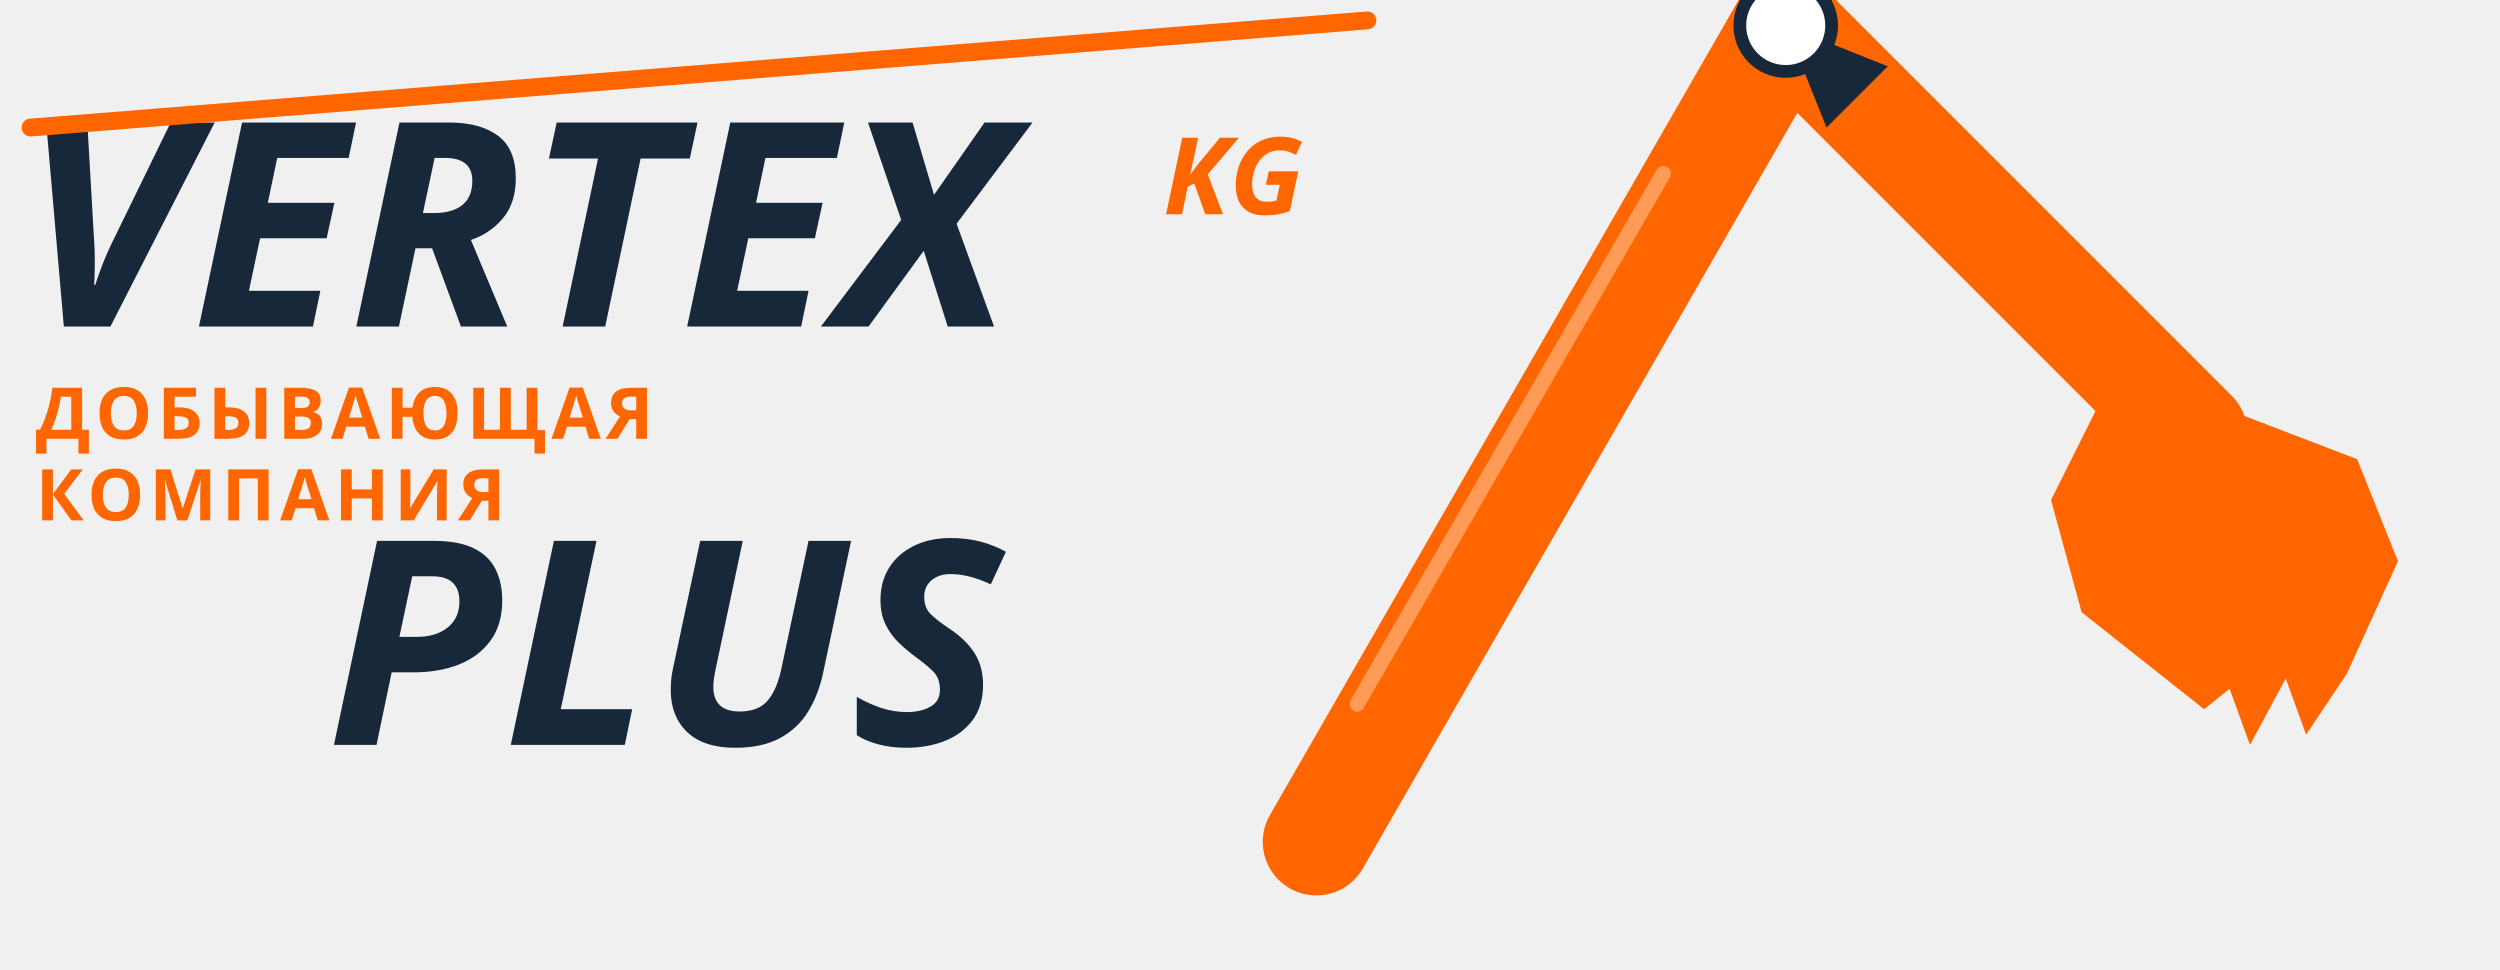
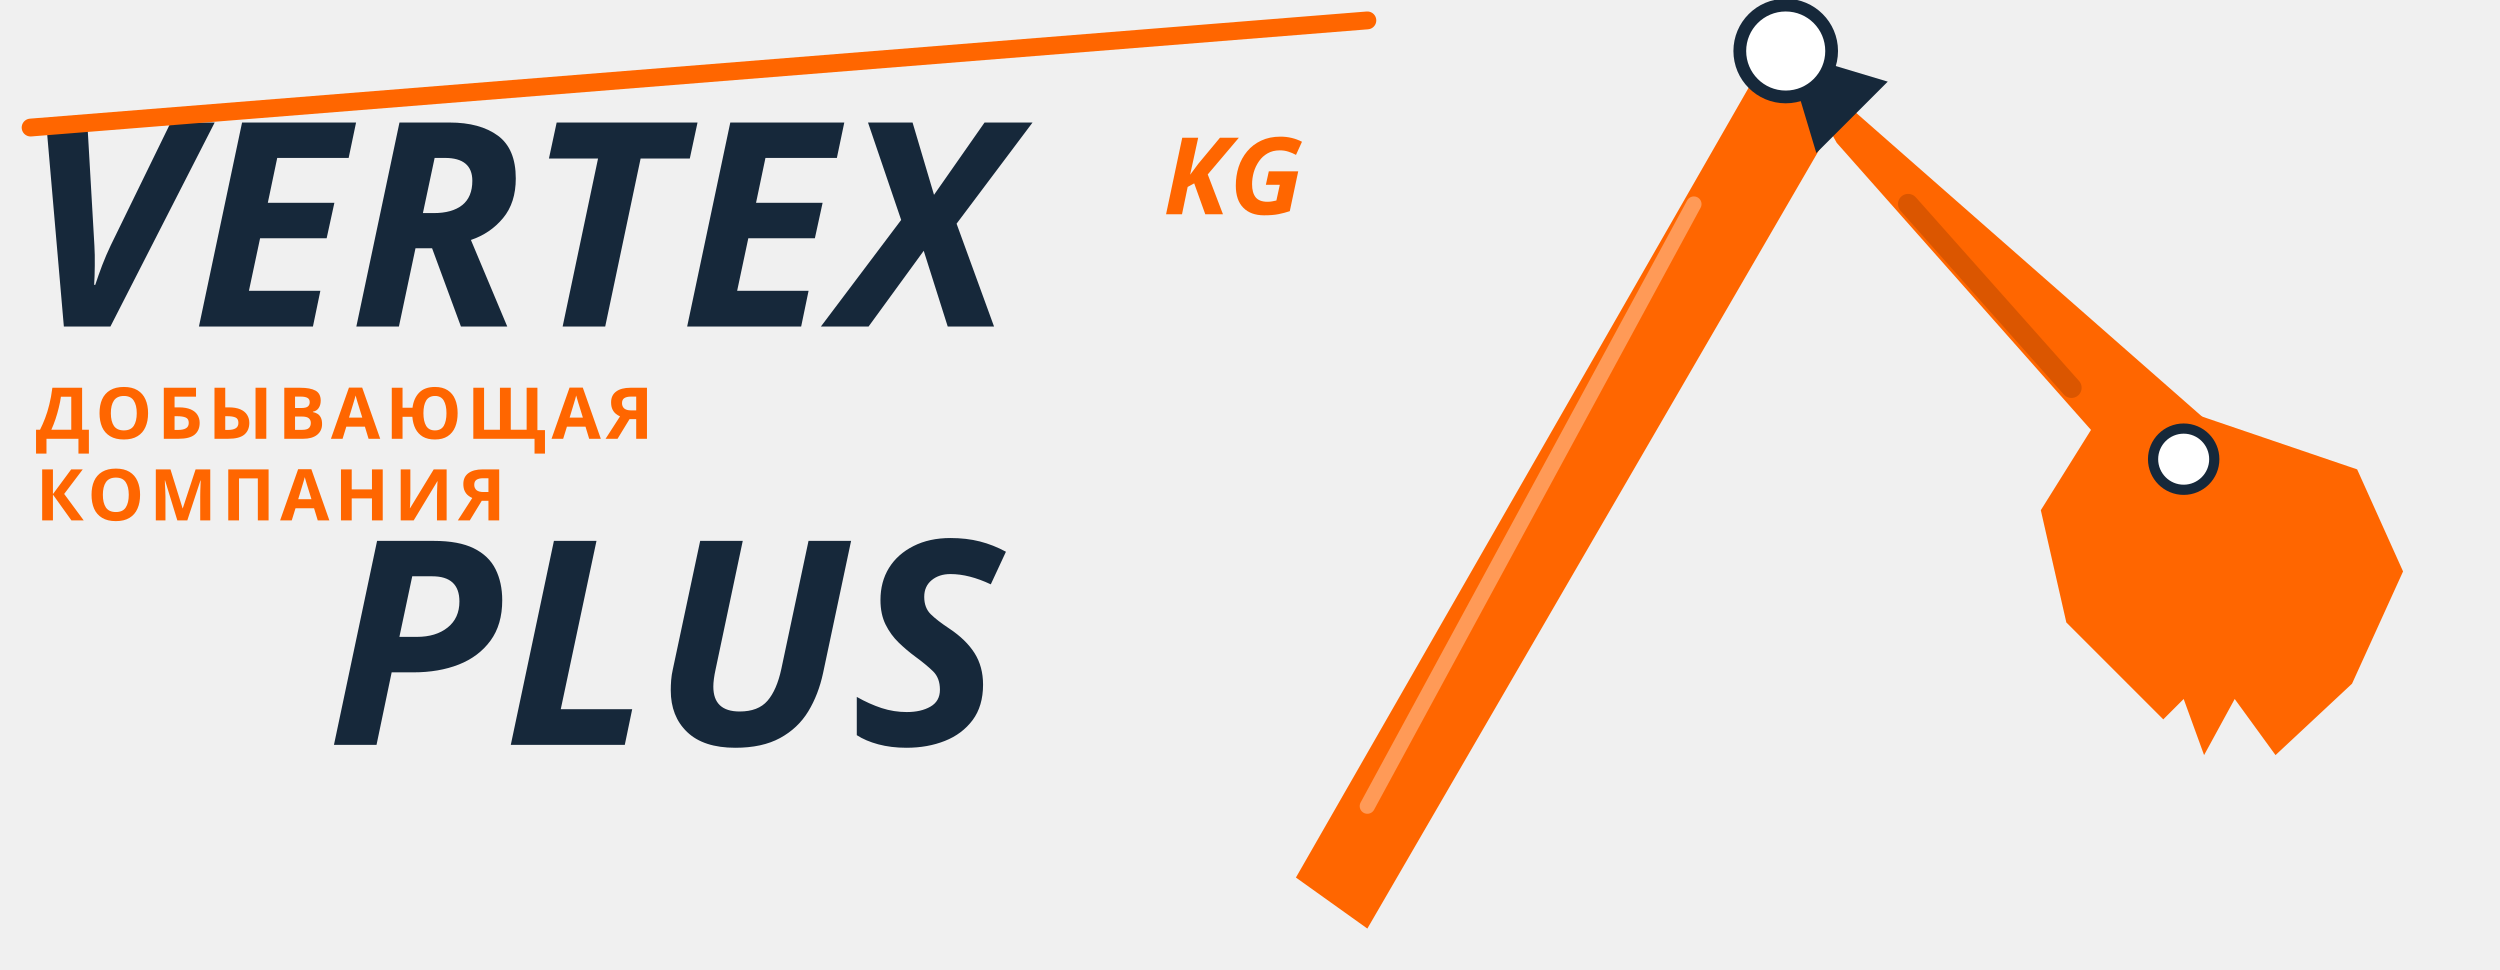
<svg xmlns="http://www.w3.org/2000/svg" viewBox="0 0 490 190" fill="none" role="img" aria-labelledby="vertexLogoTitle">
  <g font-family="Oswald, 'Arial Narrow', sans-serif" font-weight="700">
    <text x="4" y="64" font-size="56" letter-spacing="0.5" font-style="italic" fill="#16283A">VERTEX</text>
    <text x="228" y="42" font-size="21" letter-spacing="0.5" font-style="italic" fill="#FF6600">KG</text>
    <text x="64" y="146" font-size="56" letter-spacing="0.5" font-style="italic" fill="#16283A">PLUS</text>
  </g>
  <g font-family="Oswald, sans-serif" font-weight="600" letter-spacing="1">
    <text x="7" y="86" font-size="14" fill="#FF6600">ДОБЫВАЮЩАЯ</text>
    <text x="7" y="102" font-size="14" fill="#FF6600">КОМПАНИЯ</text>
  </g>
  <path d="M6 25 L268 4" stroke="#FF6600" stroke-width="3.5" stroke-linecap="round" />
  <g transform="translate(250,0)">
-     <path d="M8 165 L100 5 L180 85" stroke="#FF6600" stroke-width="21" stroke-linecap="round" stroke-linejoin="round" fill="none" />
-     <path d="M16 138 L76 34" stroke="#FFA366" stroke-width="3" stroke-linecap="round" opacity="0.85" />
-     <path d="M100 5 L120 13 L108 25 Z" fill="#16283A" />
-     <path d="M165 72 L212 90 L220 110 L210 132 L202 144 L198 133 L191 146 L187 135 L182 139 L158 120 L152 98 Z" fill="#FF6600" />
-     <circle cx="100" cy="5" r="9" fill="#FFFFFF" stroke="#16283A" stroke-width="2.5" />
+     <path d="M4 172 L98 8 L112 20 L18 182 Z" fill="#FF6600" />
+     <path d="M100 10 L182 82 L172 98 L110 28 Z" fill="#FF6600" />
+     <path d="M18 158 L82 40" stroke="#FFA366" stroke-width="3" stroke-linecap="round" opacity="0.85" />
+     <path d="M124 40 L156 76" stroke="#DB5600" stroke-width="4" stroke-linecap="round" />
+     <path d="M100 10 L120 16 L106 30 Z" fill="#16283A" />
+     <path d="M165 76 L212 92 L221 112 L211 134 L196 148 L188 137 L182 148 L178 137 L174 141 L155 122 L150 100 Z" fill="#FF6600" />
+     <circle cx="100" cy="10" r="9" fill="#FFFFFF" stroke="#16283A" stroke-width="2.5" />
+     <circle cx="178" cy="90" r="6" fill="#FFFFFF" stroke="#16283A" stroke-width="2" />
  </g>
</svg>
